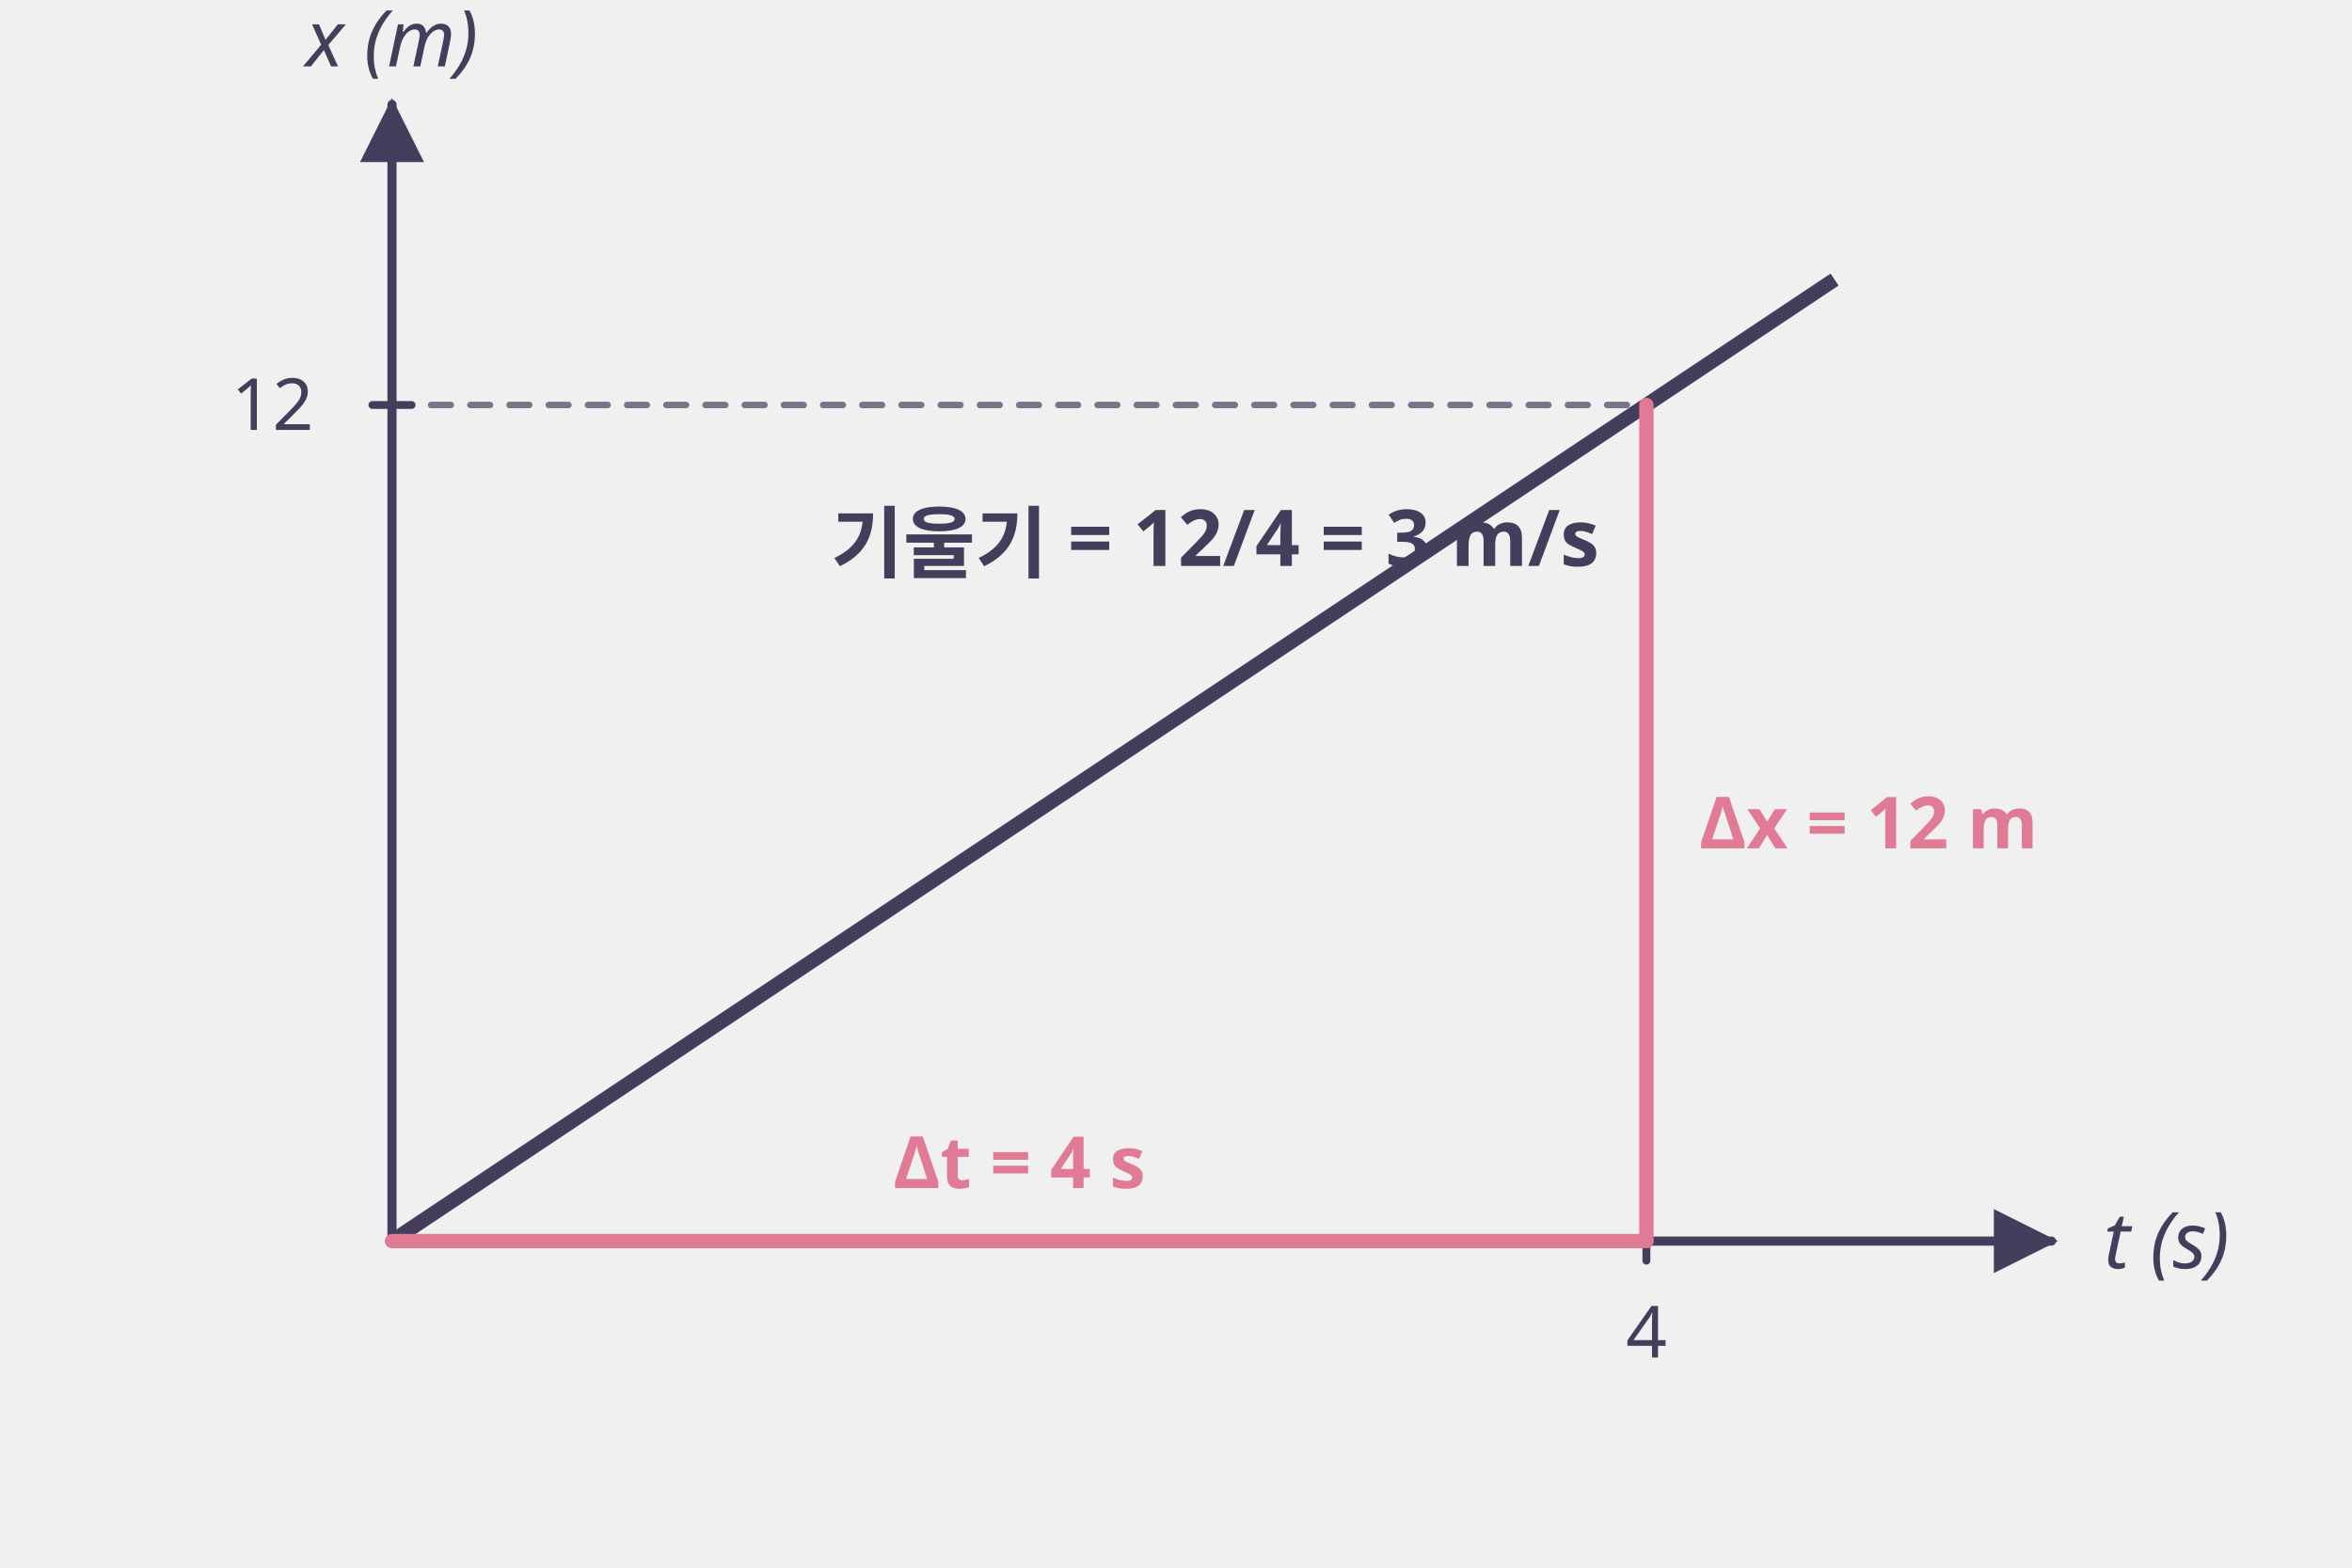
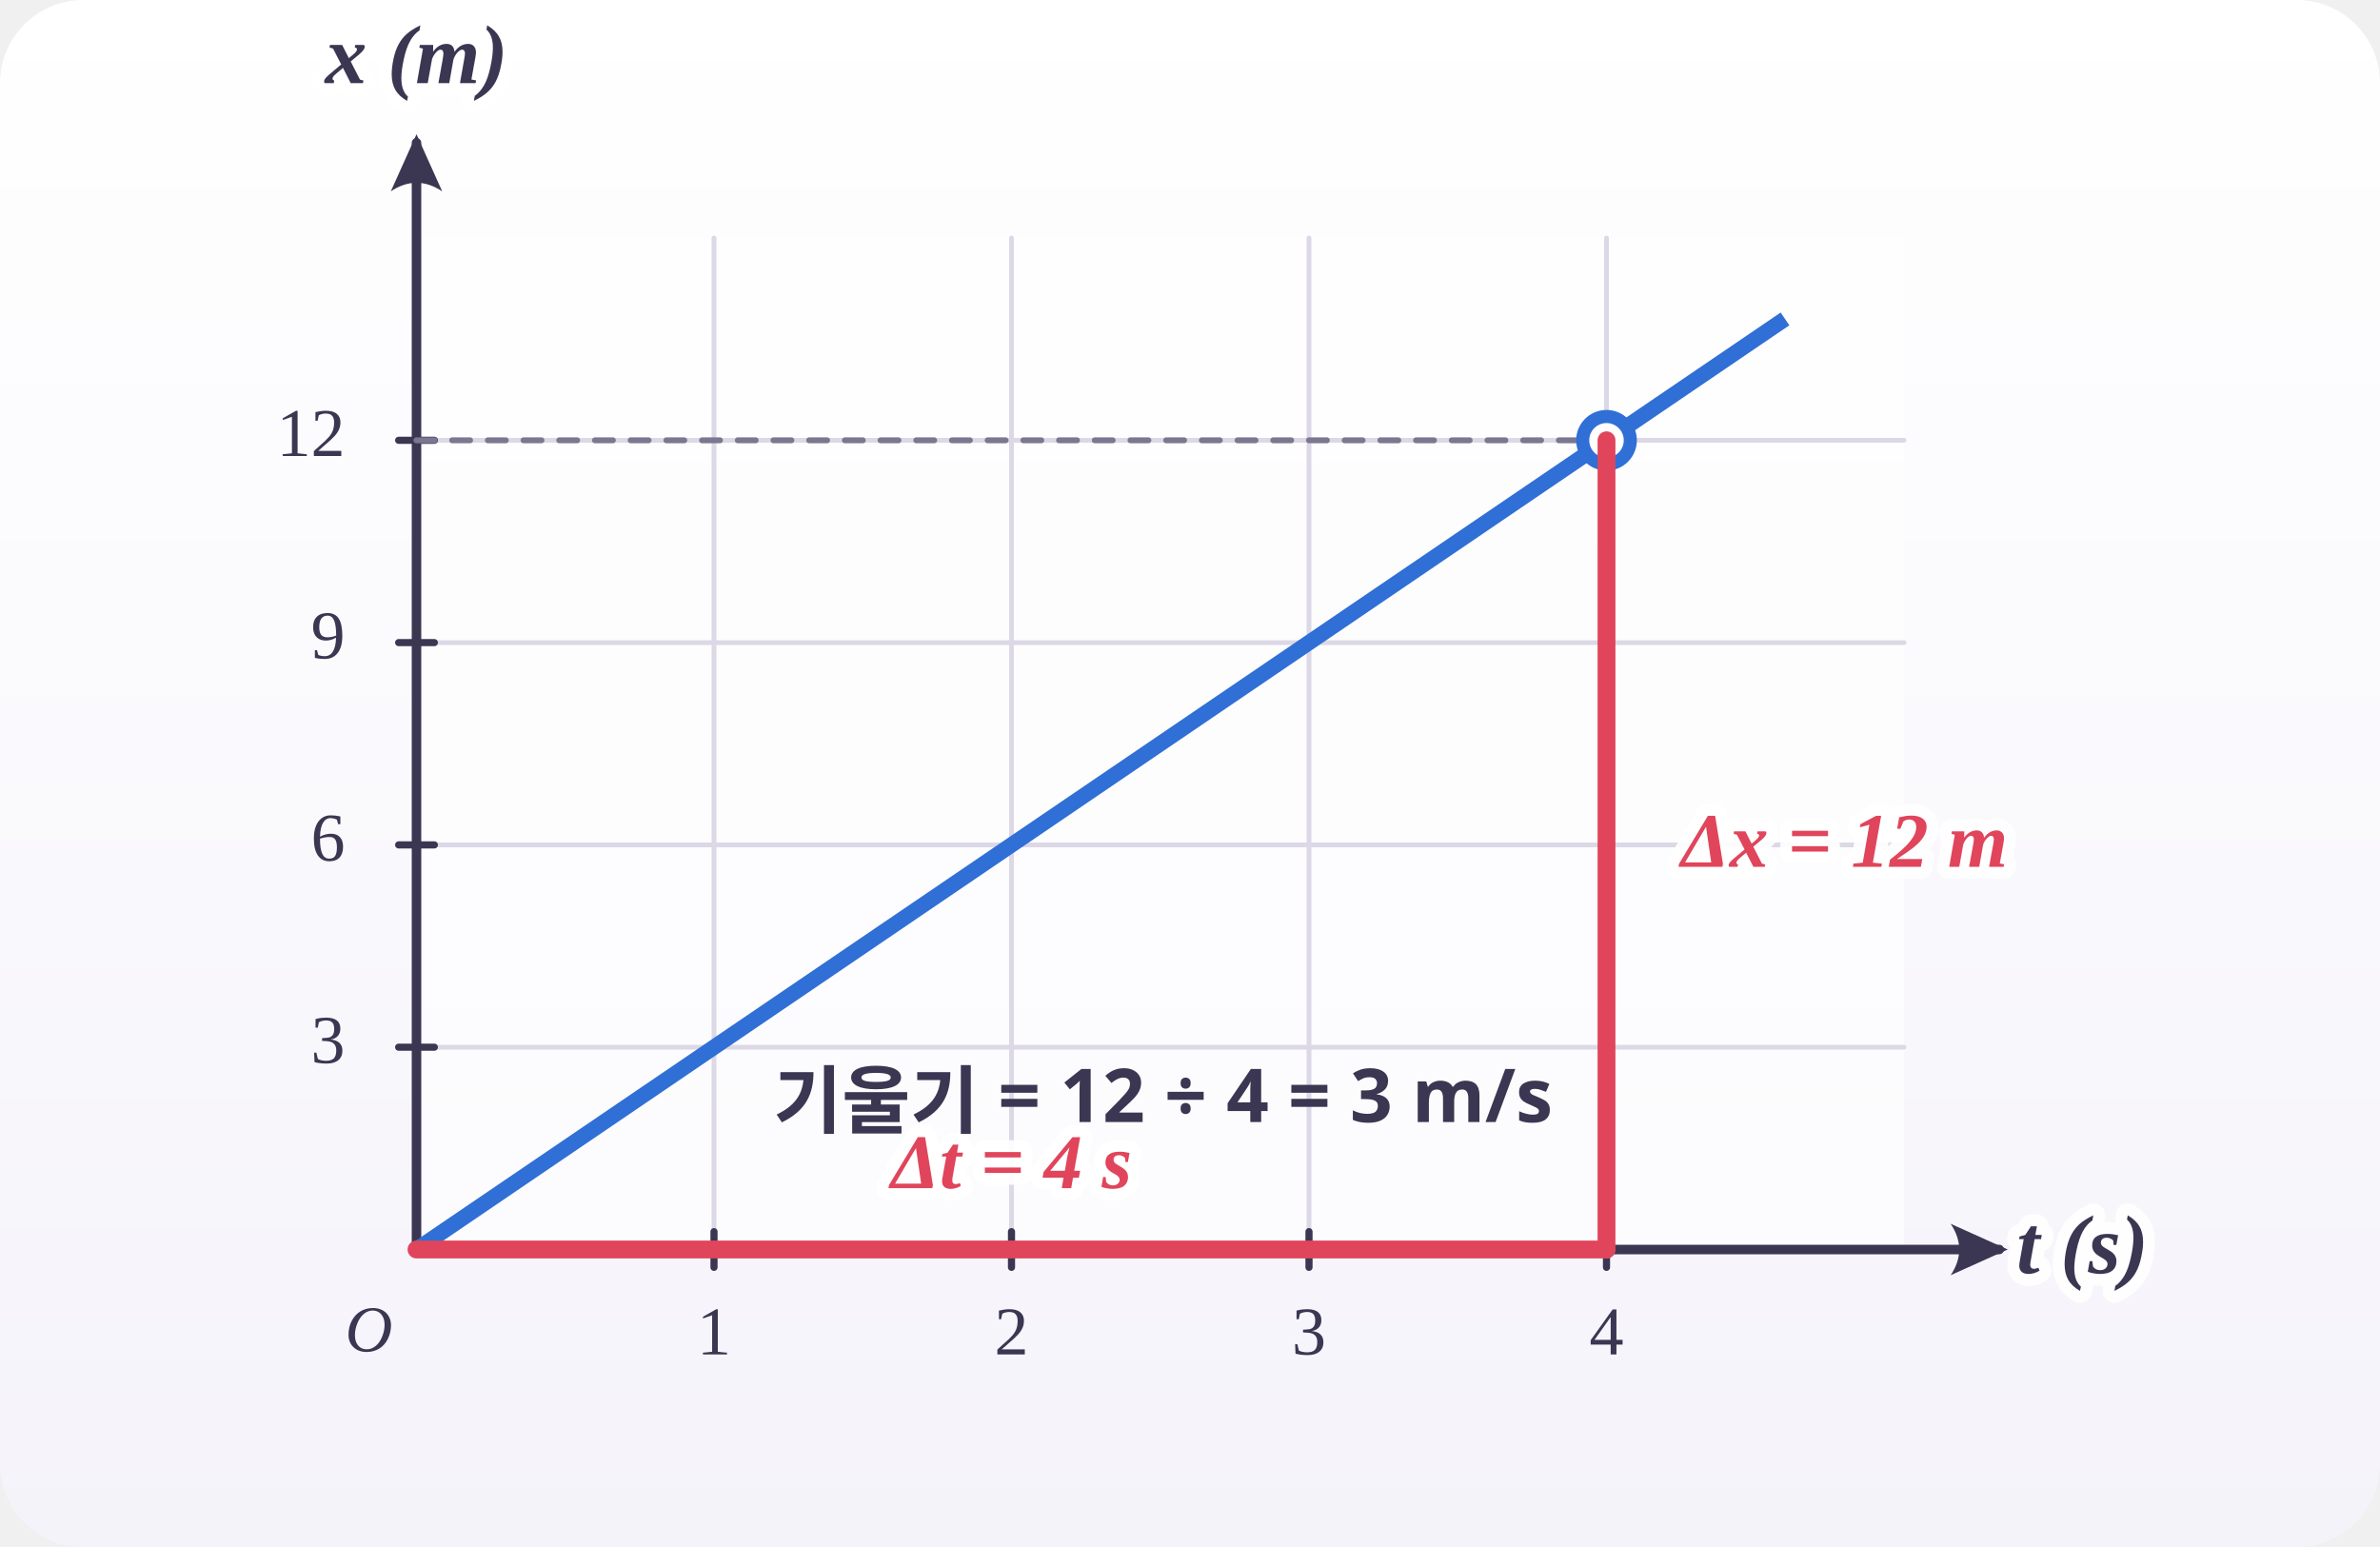
- <svg xmlns="http://www.w3.org/2000/svg" viewBox="0 0 360 240" role="img" aria-label="x–t 그래프에서 기울기 3 m/s를 읽는 삼각형" style="max-width:100%;height:auto;display:block;color:#443E5C">
+ <svg xmlns="http://www.w3.org/2000/svg" viewBox="0 0 400 260" role="img" aria-label="x–t 그래프에서 기울기 3 m/s를 읽는 삼각형" style="max-width:100%;height:auto;display:block">
  <defs>
-     <marker id="ah" viewBox="0 0 10 10" refX="9" refY="5" markerWidth="7" markerHeight="7" orient="auto-start-reverse">
-       <path d="M0 0 L10 5 L0 10 Z" fill="currentColor" />
-     </marker>
-     <marker id="ahs" viewBox="0 0 10 10" refX="1" refY="5" markerWidth="7" markerHeight="7" orient="auto-start-reverse">
-       <path d="M10 0 L0 5 L10 10 Z" fill="currentColor" />
+     <linearGradient id="g0031" x1="50%" y1="0%" x2="50%" y2="100%">
+       <stop offset="0" stop-color="#FFFFFF" />
+       <stop offset="1" stop-color="#F5F3FA" />
+     </linearGradient>
+     <marker id="m3B3652003" viewBox="0 0 10 10" refX="8.5" refY="5" markerWidth="6" markerHeight="6" orient="auto-start-reverse">
+       <path d="M0 0.5 L10 5 L0 9.5 Q3 5 0 0.5 Z" fill="#3B3652" />
    </marker>
  </defs>
-   <line x1="60.0" y1="190.0" x2="314.0" y2="190.0" stroke="currentColor" stroke-width="1.4" stroke-linecap="round" marker-end="url(#ah)" opacity="1" />
-   <line x1="60.0" y1="190.0" x2="60.0" y2="16.0" stroke="currentColor" stroke-width="1.4" stroke-linecap="round" marker-end="url(#ah)" opacity="1" />
-   <text x="322.0" y="190.0" text-anchor="start" dominant-baseline="middle" fill="currentColor" style="font-family:'IBM Plex Sans KR','Apple SD Gothic Neo',sans-serif;font-size:12px;font-weight:400;font-style:italic" opacity="1">t (s)</text>
-   <text x="60.0" y="6.0" text-anchor="middle" dominant-baseline="middle" fill="currentColor" style="font-family:'IBM Plex Sans KR','Apple SD Gothic Neo',sans-serif;font-size:12px;font-weight:400;font-style:italic" opacity="1">x (m)</text>
-   <line x1="252.0" y1="187.0" x2="252.0" y2="193.0" stroke="currentColor" stroke-width="1.2" stroke-linecap="round" opacity="1" />
-   <text x="252.0" y="204.0" text-anchor="middle" dominant-baseline="middle" fill="currentColor" style="font-family:'IBM Plex Sans KR','Apple SD Gothic Neo',sans-serif;font-size:11px;font-weight:400" opacity="1">4</text>
-   <line x1="57.0" y1="62.0" x2="63.0" y2="62.0" stroke="currentColor" stroke-width="1.2" stroke-linecap="round" opacity="1" />
-   <text x="48.0" y="62.0" text-anchor="end" dominant-baseline="middle" fill="currentColor" style="font-family:'IBM Plex Sans KR','Apple SD Gothic Neo',sans-serif;font-size:11px;font-weight:400" opacity="1">12</text>
-   <polyline points="60.0,190.0 280.8,42.8" fill="none" stroke="currentColor" stroke-width="2.2" stroke-linejoin="round" opacity="1" />
-   <line x1="252.0" y1="190.0" x2="252.0" y2="62.0" stroke="currentColor" stroke-width="1" stroke-linecap="round" stroke-dasharray="3 3" opacity="0.7" />
-   <line x1="60.0" y1="62.0" x2="252.0" y2="62.0" stroke="currentColor" stroke-width="1" stroke-linecap="round" stroke-dasharray="3 3" opacity="0.7" />
-   <line x1="60.0" y1="190.0" x2="252.0" y2="190.0" stroke="#E07A95" stroke-width="2.2" stroke-linecap="round" opacity="1" style="color:#E07A95" />
-   <line x1="252.0" y1="190.0" x2="252.0" y2="62.0" stroke="#E07A95" stroke-width="2.2" stroke-linecap="round" opacity="1" style="color:#E07A95" />
-   <text x="156.0" y="178.0" text-anchor="middle" dominant-baseline="middle" fill="#E07A95" style="font-family:'IBM Plex Sans KR','Apple SD Gothic Neo',sans-serif;font-size:11px;font-weight:700" opacity="1">Δt = 4 s</text>
-   <text x="286.0" y="126.0" text-anchor="middle" dominant-baseline="middle" fill="#E07A95" style="font-family:'IBM Plex Sans KR','Apple SD Gothic Neo',sans-serif;font-size:11px;font-weight:700" opacity="1">Δx = 12 m</text>
-   <text x="127.2" y="83.3" text-anchor="start" dominant-baseline="middle" fill="currentColor" style="font-family:'IBM Plex Sans KR','Apple SD Gothic Neo',sans-serif;font-size:12px;font-weight:600" opacity="1">기울기 = 12/4 = 3 m/s</text>
+   <rect x="0.0" y="0.0" width="400.0" height="260.0" fill="url(#g0031)" stroke="none" stroke-width="1.4" rx="14" opacity="1" />
+   <rect x="70.0" y="40.0" width="250.0" height="170.0" fill="#FFFFFF" stroke="none" stroke-width="1.4" rx="0" opacity="0.6" />
+   <line x1="120.0" y1="40.0" x2="120.0" y2="210.0" stroke="#DCD8E6" stroke-width="0.8" stroke-linecap="round" opacity="1" />
+   <line x1="170.0" y1="40.0" x2="170.0" y2="210.0" stroke="#DCD8E6" stroke-width="0.8" stroke-linecap="round" opacity="1" />
+   <line x1="220.0" y1="40.0" x2="220.0" y2="210.0" stroke="#DCD8E6" stroke-width="0.8" stroke-linecap="round" opacity="1" />
+   <line x1="270.0" y1="40.0" x2="270.0" y2="210.0" stroke="#DCD8E6" stroke-width="0.8" stroke-linecap="round" opacity="1" />
+   <line x1="70.0" y1="176.0" x2="320.0" y2="176.0" stroke="#DCD8E6" stroke-width="0.8" stroke-linecap="round" opacity="1" />
+   <line x1="70.0" y1="142.0" x2="320.0" y2="142.0" stroke="#DCD8E6" stroke-width="0.8" stroke-linecap="round" opacity="1" />
+   <line x1="70.0" y1="108.0" x2="320.0" y2="108.0" stroke="#DCD8E6" stroke-width="0.8" stroke-linecap="round" opacity="1" />
+   <line x1="70.0" y1="74.0" x2="320.0" y2="74.0" stroke="#DCD8E6" stroke-width="0.8" stroke-linecap="round" opacity="1" />
+   <line x1="70.0" y1="210.0" x2="336.0" y2="210.0" stroke="#3B3652" stroke-width="1.6" stroke-linecap="round" marker-end="url(#m3B3652003)" opacity="1" />
+   <line x1="70.0" y1="210.0" x2="70.0" y2="24.0" stroke="#3B3652" stroke-width="1.6" stroke-linecap="round" marker-end="url(#m3B3652003)" opacity="1" />
+   <text x="350.0" y="210.0" text-anchor="middle" dominant-baseline="middle" stroke="#FFFFFF" stroke-width="4" stroke-linejoin="round" fill="none" style="font-family:'Times New Roman','Nanum Myeongjo','Apple Myungjo',serif;font-size:14px;font-weight:700;font-style:italic" opacity="0.9">t (s)</text>
+   <text x="350.0" y="210.0" text-anchor="middle" dominant-baseline="middle" fill="#3B3652" style="font-family:'Times New Roman','Nanum Myeongjo','Apple Myungjo',serif;font-size:14px;font-weight:700;font-style:italic" opacity="1">t (s)</text>
+   <text x="70.0" y="10.0" text-anchor="middle" dominant-baseline="middle" stroke="#FFFFFF" stroke-width="4" stroke-linejoin="round" fill="none" style="font-family:'Times New Roman','Nanum Myeongjo','Apple Myungjo',serif;font-size:14px;font-weight:700;font-style:italic" opacity="0.9">x (m)</text>
+   <text x="70.0" y="10.0" text-anchor="middle" dominant-baseline="middle" fill="#3B3652" style="font-family:'Times New Roman','Nanum Myeongjo','Apple Myungjo',serif;font-size:14px;font-weight:700;font-style:italic" opacity="1">x (m)</text>
+   <line x1="120.0" y1="207.0" x2="120.0" y2="213.0" stroke="#3B3652" stroke-width="1.2" stroke-linecap="round" opacity="1" />
+   <text x="120.0" y="225.0" text-anchor="middle" dominant-baseline="middle" fill="#3B3652" style="font-family:'Times New Roman','Nanum Myeongjo','Apple Myungjo',serif;font-size:11.5px;font-weight:400" opacity="1">1</text>
+   <line x1="170.0" y1="207.0" x2="170.0" y2="213.0" stroke="#3B3652" stroke-width="1.2" stroke-linecap="round" opacity="1" />
+   <text x="170.0" y="225.0" text-anchor="middle" dominant-baseline="middle" fill="#3B3652" style="font-family:'Times New Roman','Nanum Myeongjo','Apple Myungjo',serif;font-size:11.5px;font-weight:400" opacity="1">2</text>
+   <line x1="220.0" y1="207.0" x2="220.0" y2="213.0" stroke="#3B3652" stroke-width="1.2" stroke-linecap="round" opacity="1" />
+   <text x="220.0" y="225.0" text-anchor="middle" dominant-baseline="middle" fill="#3B3652" style="font-family:'Times New Roman','Nanum Myeongjo','Apple Myungjo',serif;font-size:11.5px;font-weight:400" opacity="1">3</text>
+   <line x1="270.0" y1="207.0" x2="270.0" y2="213.0" stroke="#3B3652" stroke-width="1.2" stroke-linecap="round" opacity="1" />
+   <text x="270.0" y="225.0" text-anchor="middle" dominant-baseline="middle" fill="#3B3652" style="font-family:'Times New Roman','Nanum Myeongjo','Apple Myungjo',serif;font-size:11.5px;font-weight:400" opacity="1">4</text>
+   <line x1="67.0" y1="176.0" x2="73.0" y2="176.0" stroke="#3B3652" stroke-width="1.2" stroke-linecap="round" opacity="1" />
+   <text x="58.0" y="176.0" text-anchor="end" dominant-baseline="middle" fill="#3B3652" style="font-family:'Times New Roman','Nanum Myeongjo','Apple Myungjo',serif;font-size:11.5px;font-weight:400" opacity="1">3</text>
+   <line x1="67.0" y1="142.0" x2="73.0" y2="142.0" stroke="#3B3652" stroke-width="1.2" stroke-linecap="round" opacity="1" />
+   <text x="58.0" y="142.0" text-anchor="end" dominant-baseline="middle" fill="#3B3652" style="font-family:'Times New Roman','Nanum Myeongjo','Apple Myungjo',serif;font-size:11.5px;font-weight:400" opacity="1">6</text>
+   <line x1="67.0" y1="108.0" x2="73.0" y2="108.0" stroke="#3B3652" stroke-width="1.2" stroke-linecap="round" opacity="1" />
+   <text x="58.0" y="108.0" text-anchor="end" dominant-baseline="middle" fill="#3B3652" style="font-family:'Times New Roman','Nanum Myeongjo','Apple Myungjo',serif;font-size:11.5px;font-weight:400" opacity="1">9</text>
+   <line x1="67.0" y1="74.0" x2="73.0" y2="74.0" stroke="#3B3652" stroke-width="1.2" stroke-linecap="round" opacity="1" />
+   <text x="58.0" y="74.0" text-anchor="end" dominant-baseline="middle" fill="#3B3652" style="font-family:'Times New Roman','Nanum Myeongjo','Apple Myungjo',serif;font-size:11.5px;font-weight:400" opacity="1">12</text>
+   <text x="62.0" y="224.0" text-anchor="middle" dominant-baseline="middle" fill="#3B3652" style="font-family:'Times New Roman','Nanum Myeongjo','Apple Myungjo',serif;font-size:11px;font-weight:400;font-style:italic" opacity="1">O</text>
+   <polyline points="70.0,210.0 300.0,53.6" fill="none" stroke="#2F6FD6" stroke-width="2.6" stroke-linejoin="round" opacity="1" />
+   <line x1="270.0" y1="210.0" x2="270.0" y2="74.0" stroke="#7C7791" stroke-width="1" stroke-linecap="round" stroke-dasharray="3 3" opacity="1" />
+   <line x1="70.0" y1="74.0" x2="270.0" y2="74.0" stroke="#7C7791" stroke-width="1" stroke-linecap="round" stroke-dasharray="3 3" opacity="1" />
+   <circle cx="270.0" cy="74.0" r="4" fill="#FFF" stroke="#2F6FD6" stroke-width="2.2" opacity="1" />
+   <line x1="70.0" y1="210.0" x2="270.0" y2="210.0" stroke="#E0455B" stroke-width="3" stroke-linecap="round" opacity="1" />
+   <line x1="270.0" y1="210.0" x2="270.0" y2="74.0" stroke="#E0455B" stroke-width="3" stroke-linecap="round" opacity="1" />
+   <text x="170.0" y="196.0" text-anchor="middle" dominant-baseline="middle" stroke="#FFFFFF" stroke-width="4" stroke-linejoin="round" fill="none" style="font-family:'Times New Roman','Nanum Myeongjo','Apple Myungjo',serif;font-size:13px;font-weight:700;font-style:italic" opacity="0.9">Δt = 4 s</text>
+   <text x="170.0" y="196.0" text-anchor="middle" dominant-baseline="middle" fill="#E0455B" style="font-family:'Times New Roman','Nanum Myeongjo','Apple Myungjo',serif;font-size:13px;font-weight:700;font-style:italic" opacity="1">Δt = 4 s</text>
+   <text x="310.0" y="142.0" text-anchor="middle" dominant-baseline="middle" stroke="#FFFFFF" stroke-width="4" stroke-linejoin="round" fill="none" style="font-family:'Times New Roman','Nanum Myeongjo','Apple Myungjo',serif;font-size:13px;font-weight:700;font-style:italic" opacity="0.9">Δx = 12 m</text>
+   <text x="310.0" y="142.0" text-anchor="middle" dominant-baseline="middle" fill="#E0455B" style="font-family:'Times New Roman','Nanum Myeongjo','Apple Myungjo',serif;font-size:13px;font-weight:700;font-style:italic" opacity="1">Δx = 12 m</text>
+   <text x="130.0" y="185.1" text-anchor="start" dominant-baseline="middle" fill="#3B3652" style="font-family:'IBM Plex Sans KR','Apple SD Gothic Neo','Malgun Gothic',sans-serif;font-size:12.5px;font-weight:600" opacity="1">기울기 = 12 ÷ 4 = 3 m/s</text>
</svg>
